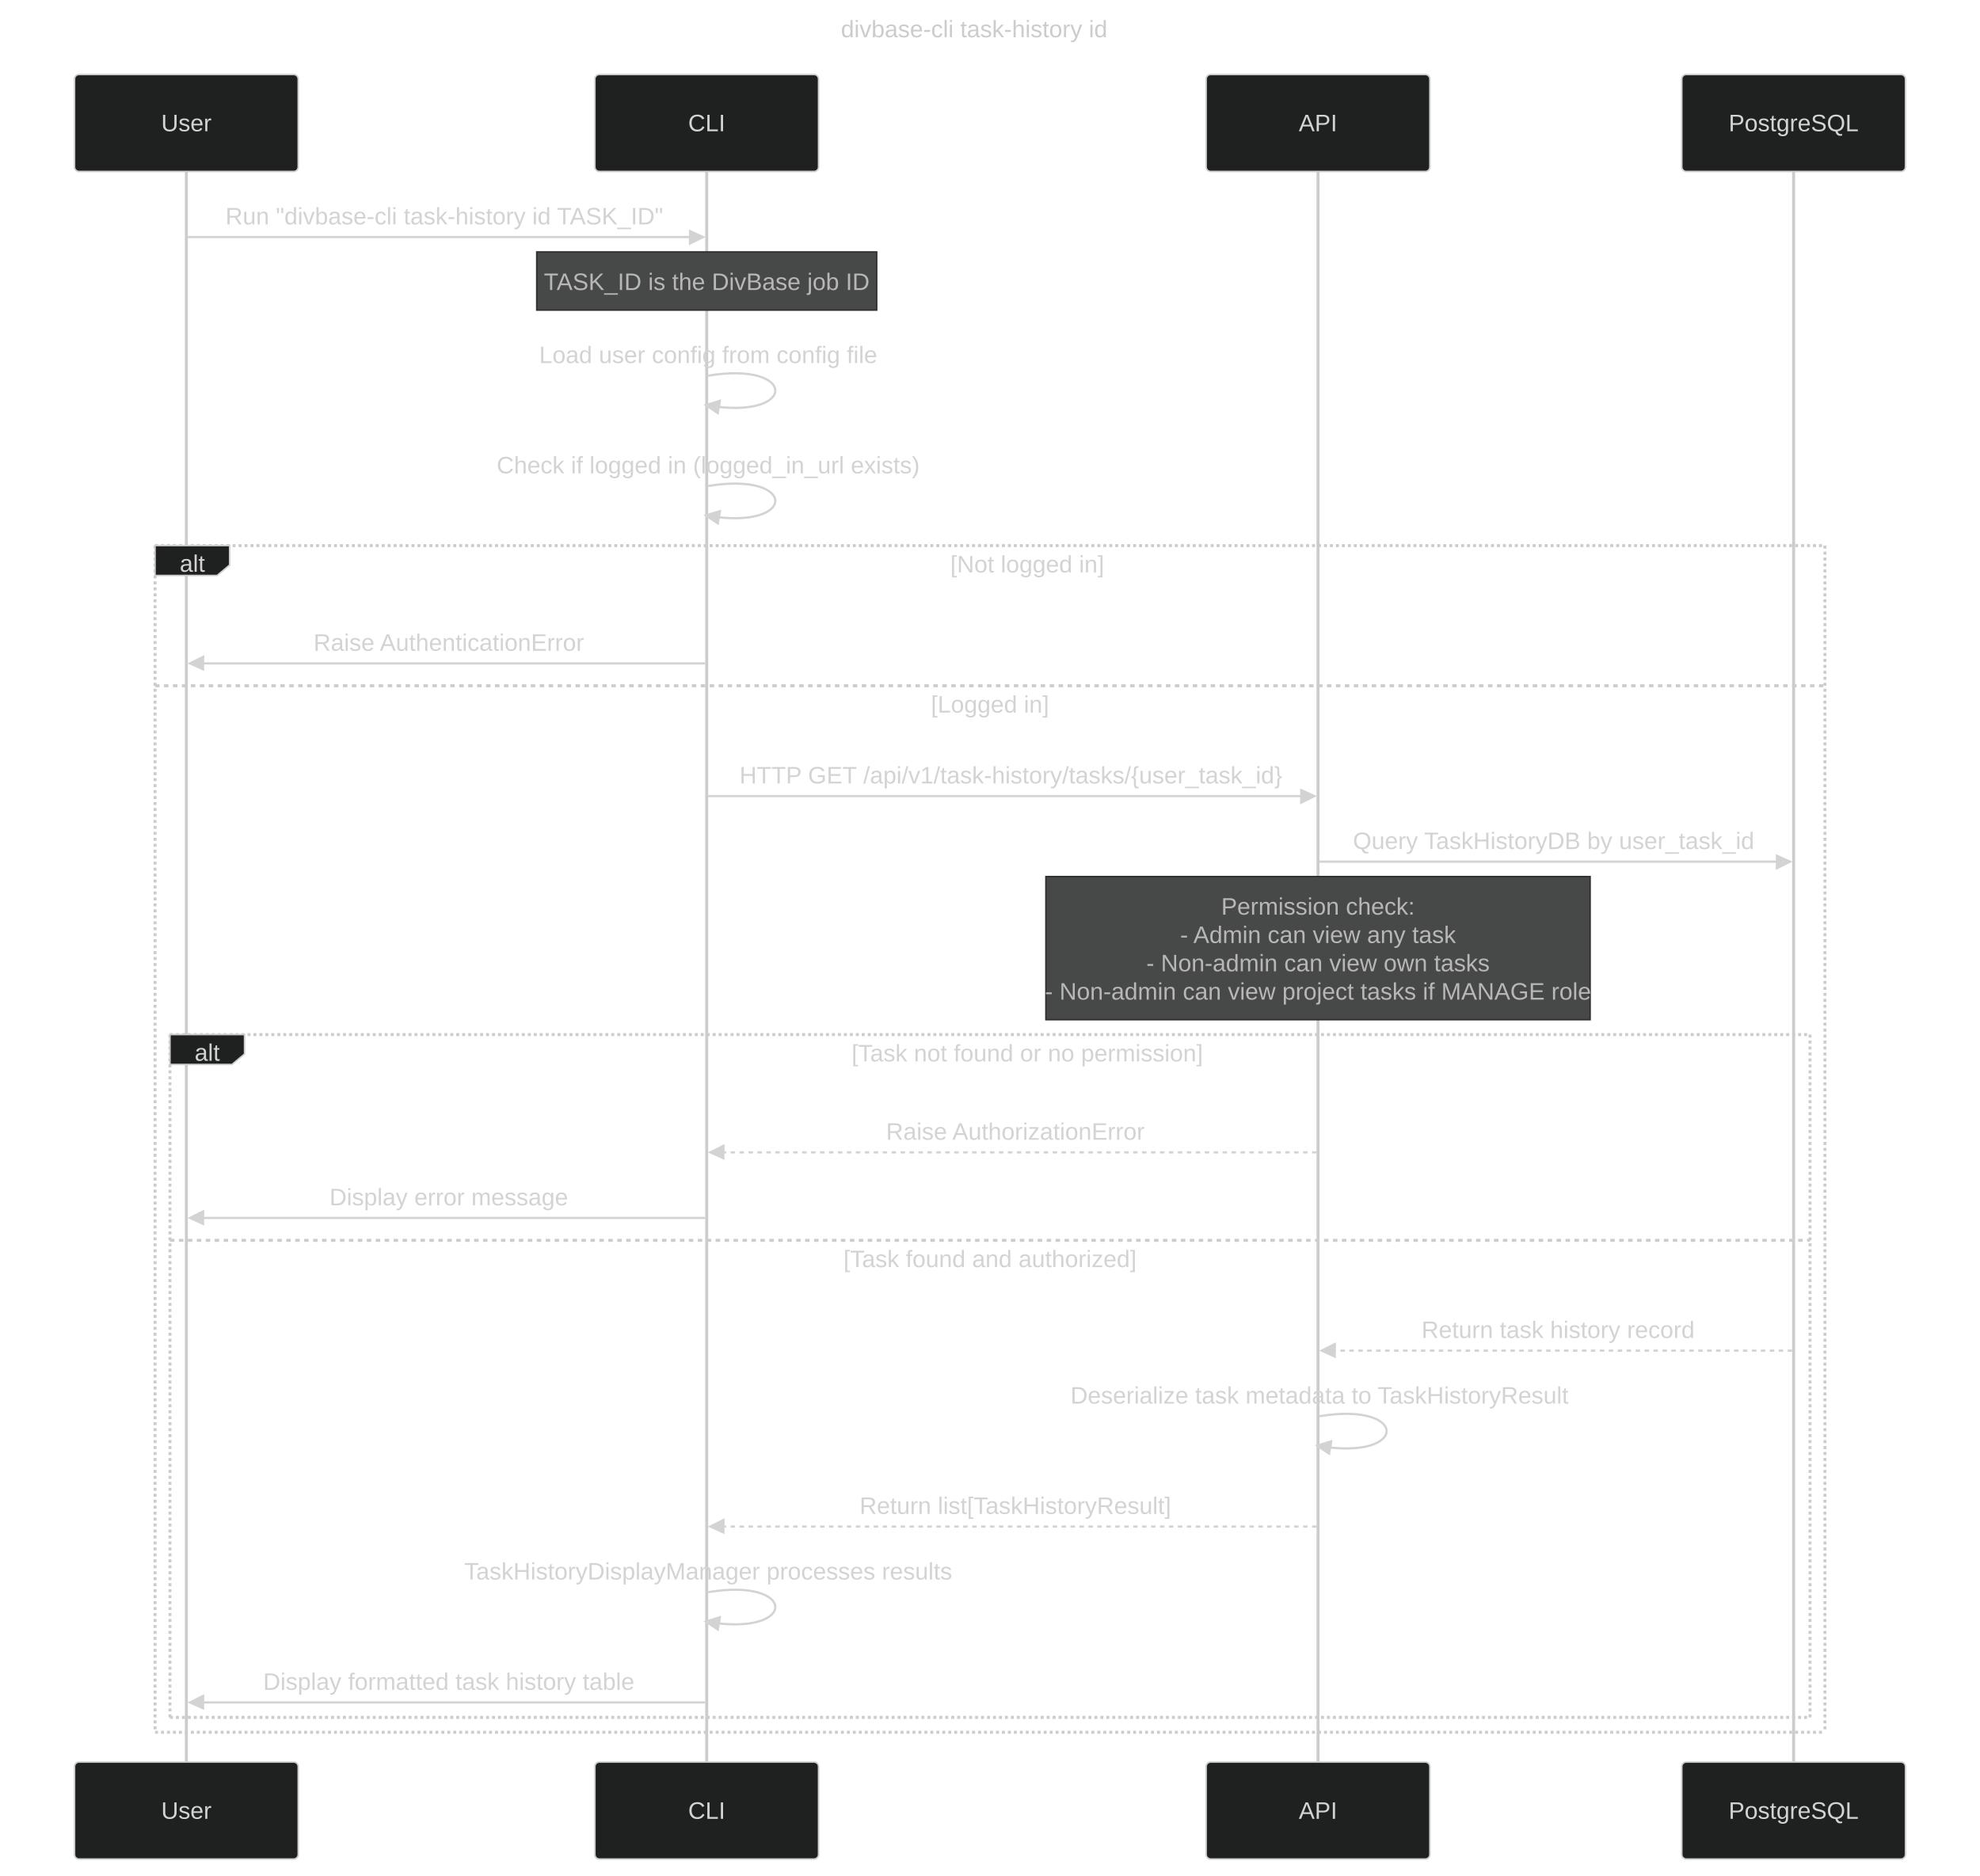
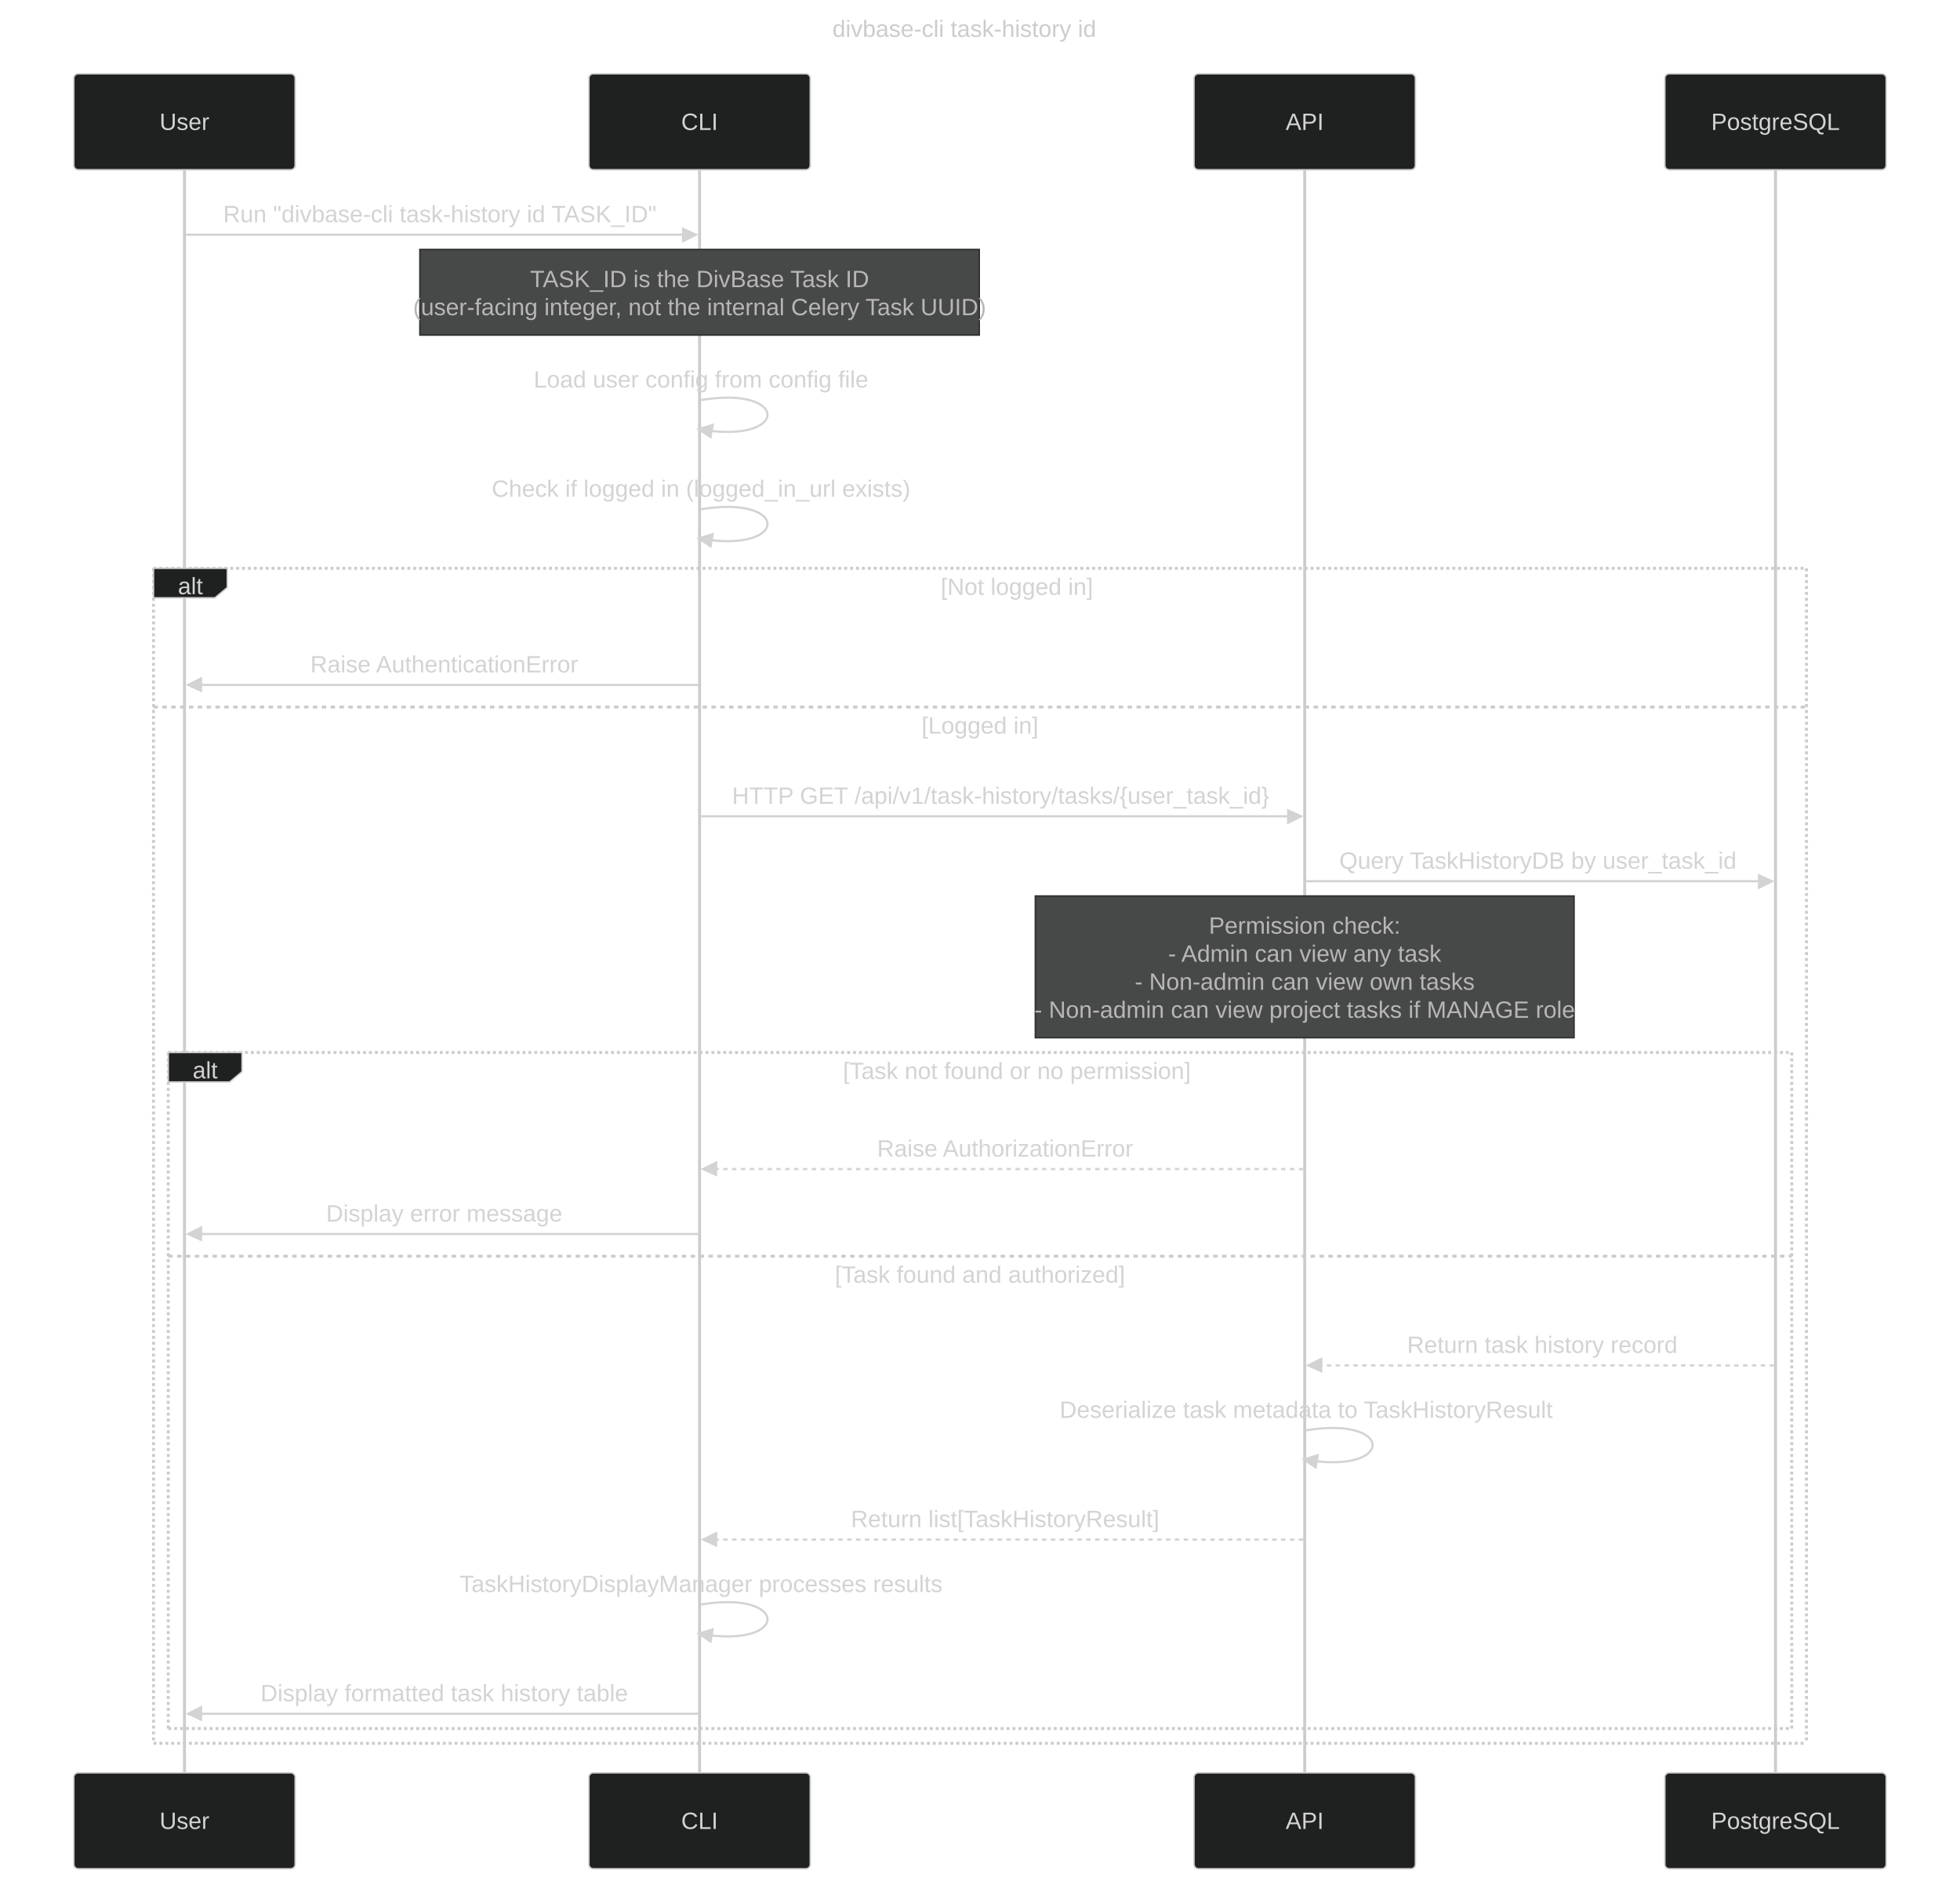
- <svg xmlns="http://www.w3.org/2000/svg" id="my-svg" width="100%" style="max-width: 1328px; background-color: rgb(34, 39, 46);" viewBox="-50 -50 1328 1258" role="graphics-document document" aria-roledescription="sequence">
+ <svg xmlns="http://www.w3.org/2000/svg" id="my-svg" width="100%" style="max-width: 1328px; background-color: rgb(34, 39, 46);" viewBox="-50 -50 1328 1277" role="graphics-document document" aria-roledescription="sequence">
  <g>
-     <rect x="1078" y="1132" fill="#eaeaea" stroke="#666" width="150" height="65" name="DB" rx="3" ry="3" class="actor actor-bottom" />
-     <text x="1153" y="1164.5" dominant-baseline="central" alignment-baseline="central" class="actor actor-box" style="text-anchor: middle; font-size: 16px; font-weight: 400;">
+     <rect x="1078" y="1151" fill="#eaeaea" stroke="#666" width="150" height="65" name="DB" rx="3" ry="3" class="actor actor-bottom" />
+     <text x="1153" y="1183.5" dominant-baseline="central" alignment-baseline="central" class="actor actor-box" style="text-anchor: middle; font-size: 16px; font-weight: 400;">
      <tspan x="1153" dy="0">PostgreSQL</tspan>
    </text>
  </g>
  <g>
-     <rect x="759" y="1132" fill="#eaeaea" stroke="#666" width="150" height="65" name="API" rx="3" ry="3" class="actor actor-bottom" />
-     <text x="834" y="1164.5" dominant-baseline="central" alignment-baseline="central" class="actor actor-box" style="text-anchor: middle; font-size: 16px; font-weight: 400;">
+     <rect x="759" y="1151" fill="#eaeaea" stroke="#666" width="150" height="65" name="API" rx="3" ry="3" class="actor actor-bottom" />
+     <text x="834" y="1183.5" dominant-baseline="central" alignment-baseline="central" class="actor actor-box" style="text-anchor: middle; font-size: 16px; font-weight: 400;">
      <tspan x="834" dy="0">API</tspan>
    </text>
  </g>
  <g>
-     <rect x="349" y="1132" fill="#eaeaea" stroke="#666" width="150" height="65" name="CLI" rx="3" ry="3" class="actor actor-bottom" />
-     <text x="424" y="1164.5" dominant-baseline="central" alignment-baseline="central" class="actor actor-box" style="text-anchor: middle; font-size: 16px; font-weight: 400;">
+     <rect x="349" y="1151" fill="#eaeaea" stroke="#666" width="150" height="65" name="CLI" rx="3" ry="3" class="actor actor-bottom" />
+     <text x="424" y="1183.5" dominant-baseline="central" alignment-baseline="central" class="actor actor-box" style="text-anchor: middle; font-size: 16px; font-weight: 400;">
      <tspan x="424" dy="0">CLI</tspan>
    </text>
  </g>
  <g>
-     <rect x="0" y="1132" fill="#eaeaea" stroke="#666" width="150" height="65" name="User" rx="3" ry="3" class="actor actor-bottom" />
-     <text x="75" y="1164.5" dominant-baseline="central" alignment-baseline="central" class="actor actor-box" style="text-anchor: middle; font-size: 16px; font-weight: 400;">
+     <rect x="0" y="1151" fill="#eaeaea" stroke="#666" width="150" height="65" name="User" rx="3" ry="3" class="actor actor-bottom" />
+     <text x="75" y="1183.5" dominant-baseline="central" alignment-baseline="central" class="actor actor-box" style="text-anchor: middle; font-size: 16px; font-weight: 400;">
      <tspan x="75" dy="0">User</tspan>
    </text>
  </g>
  <g>
-     <line id="actor3" x1="1153" y1="65" x2="1153" y2="1132" class="actor-line 200" stroke-width="0.5px" stroke="#999" name="DB" />
+     <line id="actor3" x1="1153" y1="65" x2="1153" y2="1151" class="actor-line 200" stroke-width="0.5px" stroke="#999" name="DB" />
    <g id="root-3">
      <rect x="1078" y="0" fill="#eaeaea" stroke="#666" width="150" height="65" name="DB" rx="3" ry="3" class="actor actor-top" />
      <text x="1153" y="32.5" dominant-baseline="central" alignment-baseline="central" class="actor actor-box" style="text-anchor: middle; font-size: 16px; font-weight: 400;">
        <tspan x="1153" dy="0">PostgreSQL</tspan>
      </text>
    </g>
  </g>
  <g>
-     <line id="actor2" x1="834" y1="65" x2="834" y2="1132" class="actor-line 200" stroke-width="0.5px" stroke="#999" name="API" />
+     <line id="actor2" x1="834" y1="65" x2="834" y2="1151" class="actor-line 200" stroke-width="0.5px" stroke="#999" name="API" />
    <g id="root-2">
      <rect x="759" y="0" fill="#eaeaea" stroke="#666" width="150" height="65" name="API" rx="3" ry="3" class="actor actor-top" />
      <text x="834" y="32.5" dominant-baseline="central" alignment-baseline="central" class="actor actor-box" style="text-anchor: middle; font-size: 16px; font-weight: 400;">
        <tspan x="834" dy="0">API</tspan>
      </text>
    </g>
  </g>
  <g>
-     <line id="actor1" x1="424" y1="65" x2="424" y2="1132" class="actor-line 200" stroke-width="0.5px" stroke="#999" name="CLI" />
+     <line id="actor1" x1="424" y1="65" x2="424" y2="1151" class="actor-line 200" stroke-width="0.5px" stroke="#999" name="CLI" />
    <g id="root-1">
      <rect x="349" y="0" fill="#eaeaea" stroke="#666" width="150" height="65" name="CLI" rx="3" ry="3" class="actor actor-top" />
      <text x="424" y="32.5" dominant-baseline="central" alignment-baseline="central" class="actor actor-box" style="text-anchor: middle; font-size: 16px; font-weight: 400;">
        <tspan x="424" dy="0">CLI</tspan>
      </text>
    </g>
  </g>
  <g>
-     <line id="actor0" x1="75" y1="65" x2="75" y2="1132" class="actor-line 200" stroke-width="0.5px" stroke="#999" name="User" />
+     <line id="actor0" x1="75" y1="65" x2="75" y2="1151" class="actor-line 200" stroke-width="0.5px" stroke="#999" name="User" />
    <g id="root-0">
      <rect x="0" y="0" fill="#eaeaea" stroke="#666" width="150" height="65" name="User" rx="3" ry="3" class="actor actor-top" />
      <text x="75" y="32.5" dominant-baseline="central" alignment-baseline="central" class="actor actor-box" style="text-anchor: middle; font-size: 16px; font-weight: 400;">
        <tspan x="75" dy="0">User</tspan>
      </text>
    </g>
  </g>
  <style>#my-svg{font-family:"trebuchet ms",verdana,arial,sans-serif;font-size:16px;fill:#ccc;}@keyframes edge-animation-frame{from{stroke-dashoffset:0;}}@keyframes dash{to{stroke-dashoffset:0;}}#my-svg .edge-animation-slow{stroke-dasharray:9,5!important;stroke-dashoffset:900;animation:dash 50s linear infinite;stroke-linecap:round;}#my-svg .edge-animation-fast{stroke-dasharray:9,5!important;stroke-dashoffset:900;animation:dash 20s linear infinite;stroke-linecap:round;}#my-svg .error-icon{fill:#a44141;}#my-svg .error-text{fill:#ddd;stroke:#ddd;}#my-svg .edge-thickness-normal{stroke-width:1px;}#my-svg .edge-thickness-thick{stroke-width:3.5px;}#my-svg .edge-pattern-solid{stroke-dasharray:0;}#my-svg .edge-thickness-invisible{stroke-width:0;fill:none;}#my-svg .edge-pattern-dashed{stroke-dasharray:3;}#my-svg .edge-pattern-dotted{stroke-dasharray:2;}#my-svg .marker{fill:lightgrey;stroke:lightgrey;}#my-svg .marker.cross{stroke:lightgrey;}#my-svg svg{font-family:"trebuchet ms",verdana,arial,sans-serif;font-size:16px;}#my-svg p{margin:0;}#my-svg .actor{stroke:#ccc;fill:#1f2020;}#my-svg text.actor&gt;tspan{fill:lightgrey;stroke:none;}#my-svg .actor-line{stroke:#ccc;}#my-svg .innerArc{stroke-width:1.5;stroke-dasharray:none;}#my-svg .messageLine0{stroke-width:1.5;stroke-dasharray:none;stroke:lightgrey;}#my-svg .messageLine1{stroke-width:1.5;stroke-dasharray:2,2;stroke:lightgrey;}#my-svg #arrowhead path{fill:lightgrey;stroke:lightgrey;}#my-svg .sequenceNumber{fill:black;}#my-svg #sequencenumber{fill:lightgrey;}#my-svg #crosshead path{fill:lightgrey;stroke:lightgrey;}#my-svg .messageText{fill:lightgrey;stroke:none;}#my-svg .labelBox{stroke:#ccc;fill:#1f2020;}#my-svg .labelText,#my-svg .labelText&gt;tspan{fill:lightgrey;stroke:none;}#my-svg .loopText,#my-svg .loopText&gt;tspan{fill:lightgrey;stroke:none;}#my-svg .loopLine{stroke-width:2px;stroke-dasharray:2,2;stroke:#ccc;fill:#ccc;}#my-svg .note{stroke:hsl(180, 0%, 18.353%);fill:hsl(180, 1.587%, 28.353%);}#my-svg .noteText,#my-svg .noteText&gt;tspan{fill:rgb(183.848, 181.552, 181.552);stroke:none;}#my-svg .activation0{fill:hsl(180, 1.587%, 28.353%);stroke:#ccc;}#my-svg .activation1{fill:hsl(180, 1.587%, 28.353%);stroke:#ccc;}#my-svg .activation2{fill:hsl(180, 1.587%, 28.353%);stroke:#ccc;}#my-svg .actorPopupMenu{position:absolute;}#my-svg .actorPopupMenuPanel{position:absolute;fill:#1f2020;box-shadow:0px 8px 16px 0px rgba(0,0,0,0.2);filter:drop-shadow(3px 5px 2px rgb(0 0 0 / 0.4));}#my-svg .actor-man line{stroke:#ccc;fill:#1f2020;}#my-svg .actor-man circle,#my-svg line{stroke:#ccc;fill:#1f2020;stroke-width:2px;}#my-svg :root{--mermaid-font-family:"trebuchet ms",verdana,arial,sans-serif;}</style>
  <g />
  <defs>
    <symbol id="computer" width="24" height="24">
      <path transform="scale(.5)" d="M2 2v13h20v-13h-20zm18 11h-16v-9h16v9zm-10.228 6l.466-1h3.524l.467 1h-4.457zm14.228 3h-24l2-6h2.104l-1.33 4h18.45l-1.297-4h2.073l2 6zm-5-10h-14v-7h14v7z" />
    </symbol>
  </defs>
  <defs>
    <symbol id="database" fill-rule="evenodd" clip-rule="evenodd">
      <path transform="scale(.5)" d="M12.258.001l.256.004.255.005.253.008.251.01.249.012.247.015.246.016.242.019.241.02.239.023.236.024.233.027.231.028.229.031.225.032.223.034.22.036.217.038.214.04.211.041.208.043.205.045.201.046.198.048.194.05.191.051.187.053.183.054.18.056.175.057.172.059.168.06.163.061.16.063.155.064.15.066.074.033.073.033.071.034.07.034.069.035.068.035.067.035.066.035.064.036.064.036.062.036.06.036.06.037.058.037.058.037.055.038.055.038.053.038.052.038.051.039.05.039.048.039.047.039.045.04.044.04.043.04.041.04.04.041.039.041.037.041.036.041.034.041.033.042.032.042.03.042.029.042.027.042.026.043.024.043.023.043.021.043.02.043.018.044.017.043.015.044.013.044.012.044.011.045.009.044.007.045.006.045.004.045.002.045.001.045v17l-.001.045-.002.045-.004.045-.006.045-.007.045-.009.044-.011.045-.012.044-.013.044-.015.044-.017.043-.018.044-.02.043-.021.043-.023.043-.024.043-.026.043-.027.042-.029.042-.03.042-.032.042-.033.042-.034.041-.036.041-.037.041-.039.041-.04.041-.041.04-.043.04-.044.04-.045.04-.047.039-.048.039-.05.039-.051.039-.052.038-.053.038-.055.038-.055.038-.058.037-.058.037-.06.037-.06.036-.062.036-.064.036-.064.036-.066.035-.067.035-.068.035-.069.035-.07.034-.071.034-.073.033-.074.033-.15.066-.155.064-.16.063-.163.061-.168.06-.172.059-.175.057-.18.056-.183.054-.187.053-.191.051-.194.05-.198.048-.201.046-.205.045-.208.043-.211.041-.214.04-.217.038-.22.036-.223.034-.225.032-.229.031-.231.028-.233.027-.236.024-.239.023-.241.02-.242.019-.246.016-.247.015-.249.012-.251.01-.253.008-.255.005-.256.004-.258.001-.258-.001-.256-.004-.255-.005-.253-.008-.251-.01-.249-.012-.247-.015-.245-.016-.243-.019-.241-.02-.238-.023-.236-.024-.234-.027-.231-.028-.228-.031-.226-.032-.223-.034-.22-.036-.217-.038-.214-.04-.211-.041-.208-.043-.204-.045-.201-.046-.198-.048-.195-.05-.19-.051-.187-.053-.184-.054-.179-.056-.176-.057-.172-.059-.167-.06-.164-.061-.159-.063-.155-.064-.151-.066-.074-.033-.072-.033-.072-.034-.07-.034-.069-.035-.068-.035-.067-.035-.066-.035-.064-.036-.063-.036-.062-.036-.061-.036-.06-.037-.058-.037-.057-.037-.056-.038-.055-.038-.053-.038-.052-.038-.051-.039-.049-.039-.049-.039-.046-.039-.046-.04-.044-.04-.043-.04-.041-.04-.04-.041-.039-.041-.037-.041-.036-.041-.034-.041-.033-.042-.032-.042-.03-.042-.029-.042-.027-.042-.026-.043-.024-.043-.023-.043-.021-.043-.02-.043-.018-.044-.017-.043-.015-.044-.013-.044-.012-.044-.011-.045-.009-.044-.007-.045-.006-.045-.004-.045-.002-.045-.001-.045v-17l.001-.045.002-.045.004-.045.006-.045.007-.045.009-.044.011-.045.012-.044.013-.044.015-.044.017-.043.018-.044.02-.043.021-.043.023-.043.024-.043.026-.043.027-.042.029-.042.03-.042.032-.042.033-.042.034-.041.036-.041.037-.041.039-.041.04-.041.041-.04.043-.04.044-.04.046-.04.046-.039.049-.039.049-.039.051-.039.052-.038.053-.038.055-.038.056-.038.057-.037.058-.037.06-.037.061-.036.062-.036.063-.036.064-.036.066-.035.067-.035.068-.035.069-.035.07-.034.072-.034.072-.033.074-.033.151-.066.155-.064.159-.063.164-.061.167-.06.172-.059.176-.057.179-.056.184-.054.187-.053.19-.051.195-.05.198-.048.201-.046.204-.045.208-.043.211-.041.214-.04.217-.038.22-.036.223-.034.226-.032.228-.031.231-.028.234-.027.236-.024.238-.023.241-.02.243-.019.245-.016.247-.015.249-.012.251-.01.253-.008.255-.005.256-.004.258-.001.258.001zm-9.258 20.499v.01l.001.021.003.021.004.022.005.021.006.022.007.022.009.023.01.022.011.023.012.023.013.023.015.023.016.024.017.023.018.024.019.024.021.024.022.025.023.024.024.025.052.049.056.05.061.051.066.051.07.051.075.051.079.052.084.052.088.052.092.052.097.052.102.051.105.052.11.052.114.051.119.051.123.051.127.05.131.05.135.05.139.048.144.049.147.047.152.047.155.047.16.045.163.045.167.043.171.043.176.041.178.041.183.039.187.039.19.037.194.035.197.035.202.033.204.031.209.03.212.029.216.027.219.025.222.024.226.021.23.02.233.018.236.016.24.015.243.012.246.01.249.008.253.005.256.004.259.001.26-.001.257-.004.254-.005.25-.008.247-.011.244-.012.241-.014.237-.016.233-.018.231-.021.226-.021.224-.024.22-.026.216-.027.212-.028.21-.031.205-.031.202-.034.198-.034.194-.036.191-.037.187-.039.183-.04.179-.04.175-.042.172-.043.168-.044.163-.045.16-.046.155-.046.152-.047.148-.048.143-.049.139-.049.136-.05.131-.05.126-.05.123-.051.118-.052.114-.051.11-.052.106-.052.101-.052.096-.052.092-.052.088-.053.083-.051.079-.052.074-.052.07-.051.065-.051.06-.051.056-.05.051-.05.023-.024.023-.025.021-.024.02-.024.019-.024.018-.024.017-.024.015-.023.014-.024.013-.023.012-.023.01-.023.01-.022.008-.022.006-.022.006-.022.004-.022.004-.021.001-.021.001-.021v-4.127l-.077.055-.08.053-.083.054-.085.053-.087.052-.09.052-.093.051-.095.05-.097.05-.1.049-.102.049-.105.048-.106.047-.109.047-.111.046-.114.045-.115.045-.118.044-.12.043-.122.042-.124.042-.126.041-.128.04-.13.04-.132.038-.134.038-.135.037-.138.037-.139.035-.142.035-.143.034-.144.033-.147.032-.148.031-.15.03-.151.03-.153.029-.154.027-.156.027-.158.026-.159.025-.161.024-.162.023-.163.022-.165.021-.166.02-.167.019-.169.018-.169.017-.171.016-.173.015-.173.014-.175.013-.175.012-.177.011-.178.01-.179.008-.179.008-.181.006-.182.005-.182.004-.184.003-.184.002h-.37l-.184-.002-.184-.003-.182-.004-.182-.005-.181-.006-.179-.008-.179-.008-.178-.01-.176-.011-.176-.012-.175-.013-.173-.014-.172-.015-.171-.016-.17-.017-.169-.018-.167-.019-.166-.02-.165-.021-.163-.022-.162-.023-.161-.024-.159-.025-.157-.026-.156-.027-.155-.027-.153-.029-.151-.03-.15-.03-.148-.031-.146-.032-.145-.033-.143-.034-.141-.035-.14-.035-.137-.037-.136-.037-.134-.038-.132-.038-.13-.04-.128-.04-.126-.041-.124-.042-.122-.042-.12-.044-.117-.043-.116-.045-.113-.045-.112-.046-.109-.047-.106-.047-.105-.048-.102-.049-.1-.049-.097-.05-.095-.05-.093-.052-.09-.051-.087-.052-.085-.053-.083-.054-.08-.054-.077-.054v4.127zm0-5.654v.011l.001.021.003.021.004.021.005.022.006.022.007.022.009.022.01.022.011.023.012.023.013.023.015.024.016.023.017.024.018.024.019.024.021.024.022.024.023.025.024.024.052.05.056.05.061.05.066.051.07.051.075.052.079.051.084.052.088.052.092.052.097.052.102.052.105.052.11.051.114.051.119.052.123.05.127.051.131.05.135.049.139.049.144.048.147.048.152.047.155.046.16.045.163.045.167.044.171.042.176.042.178.04.183.04.187.038.19.037.194.036.197.034.202.033.204.032.209.03.212.028.216.027.219.025.222.024.226.022.23.02.233.018.236.016.24.014.243.012.246.01.249.008.253.006.256.003.259.001.26-.001.257-.003.254-.006.25-.008.247-.01.244-.012.241-.015.237-.016.233-.018.231-.02.226-.022.224-.024.22-.025.216-.027.212-.029.21-.03.205-.032.202-.033.198-.035.194-.036.191-.037.187-.039.183-.039.179-.041.175-.042.172-.043.168-.044.163-.045.16-.045.155-.047.152-.047.148-.048.143-.048.139-.05.136-.049.131-.05.126-.051.123-.051.118-.051.114-.052.11-.052.106-.052.101-.052.096-.052.092-.052.088-.052.083-.052.079-.052.074-.051.07-.052.065-.051.06-.05.056-.051.051-.049.023-.025.023-.024.021-.025.02-.024.019-.024.018-.024.017-.024.015-.023.014-.023.013-.024.012-.022.01-.023.01-.023.008-.022.006-.022.006-.022.004-.021.004-.022.001-.021.001-.021v-4.139l-.077.054-.08.054-.083.054-.085.052-.087.053-.09.051-.093.051-.095.051-.097.05-.1.049-.102.049-.105.048-.106.047-.109.047-.111.046-.114.045-.115.044-.118.044-.12.044-.122.042-.124.042-.126.041-.128.04-.13.039-.132.039-.134.038-.135.037-.138.036-.139.036-.142.035-.143.033-.144.033-.147.033-.148.031-.15.03-.151.03-.153.028-.154.028-.156.027-.158.026-.159.025-.161.024-.162.023-.163.022-.165.021-.166.02-.167.019-.169.018-.169.017-.171.016-.173.015-.173.014-.175.013-.175.012-.177.011-.178.009-.179.009-.179.007-.181.007-.182.005-.182.004-.184.003-.184.002h-.37l-.184-.002-.184-.003-.182-.004-.182-.005-.181-.007-.179-.007-.179-.009-.178-.009-.176-.011-.176-.012-.175-.013-.173-.014-.172-.015-.171-.016-.17-.017-.169-.018-.167-.019-.166-.02-.165-.021-.163-.022-.162-.023-.161-.024-.159-.025-.157-.026-.156-.027-.155-.028-.153-.028-.151-.03-.15-.03-.148-.031-.146-.033-.145-.033-.143-.033-.141-.035-.14-.036-.137-.036-.136-.037-.134-.038-.132-.039-.13-.039-.128-.04-.126-.041-.124-.042-.122-.043-.12-.043-.117-.044-.116-.044-.113-.046-.112-.046-.109-.046-.106-.047-.105-.048-.102-.049-.1-.049-.097-.05-.095-.051-.093-.051-.09-.051-.087-.053-.085-.052-.083-.054-.08-.054-.077-.054v4.139zm0-5.666v.011l.001.02.003.022.004.021.005.022.006.021.007.022.009.023.01.022.011.023.012.023.013.023.015.023.016.024.017.024.018.023.019.024.021.025.022.024.023.024.024.025.052.05.056.05.061.05.066.051.07.051.075.052.079.051.084.052.088.052.092.052.097.052.102.052.105.051.11.052.114.051.119.051.123.051.127.05.131.05.135.05.139.049.144.048.147.048.152.047.155.046.16.045.163.045.167.043.171.043.176.042.178.04.183.04.187.038.19.037.194.036.197.034.202.033.204.032.209.03.212.028.216.027.219.025.222.024.226.021.23.02.233.018.236.017.24.014.243.012.246.01.249.008.253.006.256.003.259.001.26-.001.257-.003.254-.006.25-.008.247-.01.244-.013.241-.014.237-.016.233-.018.231-.02.226-.022.224-.024.22-.025.216-.027.212-.029.21-.03.205-.032.202-.033.198-.035.194-.036.191-.037.187-.039.183-.039.179-.041.175-.042.172-.043.168-.044.163-.045.16-.045.155-.047.152-.047.148-.048.143-.049.139-.049.136-.049.131-.051.126-.05.123-.051.118-.052.114-.051.11-.052.106-.052.101-.052.096-.052.092-.052.088-.052.083-.052.079-.052.074-.052.07-.051.065-.051.06-.051.056-.05.051-.049.023-.025.023-.025.021-.024.02-.024.019-.024.018-.024.017-.024.015-.023.014-.024.013-.023.012-.023.01-.022.01-.023.008-.022.006-.022.006-.022.004-.022.004-.021.001-.021.001-.021v-4.153l-.077.054-.08.054-.083.053-.085.053-.087.053-.09.051-.093.051-.095.051-.097.05-.1.049-.102.048-.105.048-.106.048-.109.046-.111.046-.114.046-.115.044-.118.044-.12.043-.122.043-.124.042-.126.041-.128.04-.13.039-.132.039-.134.038-.135.037-.138.036-.139.036-.142.034-.143.034-.144.033-.147.032-.148.032-.15.03-.151.03-.153.028-.154.028-.156.027-.158.026-.159.024-.161.024-.162.023-.163.023-.165.021-.166.02-.167.019-.169.018-.169.017-.171.016-.173.015-.173.014-.175.013-.175.012-.177.01-.178.01-.179.009-.179.007-.181.006-.182.006-.182.004-.184.003-.184.001-.185.001-.185-.001-.184-.001-.184-.003-.182-.004-.182-.006-.181-.006-.179-.007-.179-.009-.178-.01-.176-.01-.176-.012-.175-.013-.173-.014-.172-.015-.171-.016-.17-.017-.169-.018-.167-.019-.166-.02-.165-.021-.163-.023-.162-.023-.161-.024-.159-.024-.157-.026-.156-.027-.155-.028-.153-.028-.151-.03-.15-.03-.148-.032-.146-.032-.145-.033-.143-.034-.141-.034-.14-.036-.137-.036-.136-.037-.134-.038-.132-.039-.13-.039-.128-.041-.126-.041-.124-.041-.122-.043-.12-.043-.117-.044-.116-.044-.113-.046-.112-.046-.109-.046-.106-.048-.105-.048-.102-.048-.1-.05-.097-.049-.095-.051-.093-.051-.09-.052-.087-.052-.085-.053-.083-.053-.08-.054-.077-.054v4.153zm8.74-8.179l-.257.004-.254.005-.25.008-.247.011-.244.012-.241.014-.237.016-.233.018-.231.021-.226.022-.224.023-.22.026-.216.027-.212.028-.21.031-.205.032-.202.033-.198.034-.194.036-.191.038-.187.038-.183.04-.179.041-.175.042-.172.043-.168.043-.163.045-.16.046-.155.046-.152.048-.148.048-.143.048-.139.049-.136.05-.131.05-.126.051-.123.051-.118.051-.114.052-.11.052-.106.052-.101.052-.096.052-.092.052-.088.052-.083.052-.079.052-.074.051-.07.052-.065.051-.06.05-.056.05-.051.05-.023.025-.023.024-.021.024-.02.025-.019.024-.018.024-.017.023-.015.024-.014.023-.013.023-.012.023-.01.023-.01.022-.008.022-.006.023-.006.021-.004.022-.004.021-.001.021-.001.021.001.021.001.021.004.021.004.022.006.021.006.023.008.022.01.022.01.023.012.023.013.023.014.023.015.024.017.023.018.024.019.024.02.025.021.024.023.024.023.025.051.05.056.05.06.05.065.051.07.052.074.051.079.052.083.052.088.052.092.052.096.052.101.052.106.052.11.052.114.052.118.051.123.051.126.051.131.05.136.05.139.049.143.048.148.048.152.048.155.046.16.046.163.045.168.043.172.043.175.042.179.041.183.04.187.038.191.038.194.036.198.034.202.033.205.032.21.031.212.028.216.027.22.026.224.023.226.022.231.021.233.018.237.016.241.014.244.012.247.011.25.008.254.005.257.004.26.001.26-.001.257-.004.254-.005.25-.008.247-.011.244-.012.241-.014.237-.016.233-.018.231-.021.226-.022.224-.023.22-.026.216-.027.212-.028.21-.031.205-.032.202-.033.198-.034.194-.036.191-.038.187-.038.183-.04.179-.041.175-.042.172-.043.168-.043.163-.045.16-.046.155-.046.152-.048.148-.048.143-.048.139-.049.136-.05.131-.05.126-.051.123-.051.118-.051.114-.052.11-.052.106-.052.101-.052.096-.052.092-.052.088-.052.083-.052.079-.052.074-.051.07-.052.065-.051.06-.05.056-.05.051-.05.023-.025.023-.024.021-.024.02-.025.019-.024.018-.024.017-.023.015-.024.014-.023.013-.023.012-.023.01-.023.01-.022.008-.022.006-.023.006-.021.004-.022.004-.021.001-.021.001-.021-.001-.021-.001-.021-.004-.021-.004-.022-.006-.021-.006-.023-.008-.022-.01-.022-.01-.023-.012-.023-.013-.023-.014-.023-.015-.024-.017-.023-.018-.024-.019-.024-.02-.025-.021-.024-.023-.024-.023-.025-.051-.05-.056-.05-.06-.05-.065-.051-.07-.052-.074-.051-.079-.052-.083-.052-.088-.052-.092-.052-.096-.052-.101-.052-.106-.052-.11-.052-.114-.052-.118-.051-.123-.051-.126-.051-.131-.05-.136-.05-.139-.049-.143-.048-.148-.048-.152-.048-.155-.046-.16-.046-.163-.045-.168-.043-.172-.043-.175-.042-.179-.041-.183-.04-.187-.038-.191-.038-.194-.036-.198-.034-.202-.033-.205-.032-.21-.031-.212-.028-.216-.027-.22-.026-.224-.023-.226-.022-.231-.021-.233-.018-.237-.016-.241-.014-.244-.012-.247-.011-.25-.008-.254-.005-.257-.004-.26-.001-.26.001z" />
    </symbol>
  </defs>
  <defs>
    <symbol id="clock" width="24" height="24">
      <path transform="scale(.5)" d="M12 2c5.514 0 10 4.486 10 10s-4.486 10-10 10-10-4.486-10-10 4.486-10 10-10zm0-2c-6.627 0-12 5.373-12 12s5.373 12 12 12 12-5.373 12-12-5.373-12-12-12zm5.848 12.459c.202.038.202.333.001.372-1.907.361-6.045 1.111-6.547 1.111-.719 0-1.301-.582-1.301-1.301 0-.512.77-5.447 1.125-7.445.034-.192.312-.181.343.014l.985 6.238 5.394 1.011z" />
    </symbol>
  </defs>
  <defs>
    <marker id="arrowhead" refX="7.9" refY="5" markerUnits="userSpaceOnUse" markerWidth="12" markerHeight="12" orient="auto-start-reverse">
      <path d="M -1 0 L 10 5 L 0 10 z" />
    </marker>
  </defs>
  <defs>
    <marker id="crosshead" markerWidth="15" markerHeight="8" orient="auto" refX="4" refY="4.5">
      <path fill="none" stroke="#000000" stroke-width="1pt" d="M 1,2 L 6,7 M 6,2 L 1,7" style="stroke-dasharray: 0, 0;" />
    </marker>
  </defs>
  <defs>
    <marker id="filled-head" refX="15.5" refY="7" markerWidth="20" markerHeight="28" orient="auto">
      <path d="M 18,7 L9,13 L14,7 L9,1 Z" />
    </marker>
  </defs>
  <defs>
    <marker id="sequencenumber" refX="15" refY="15" markerWidth="60" markerHeight="40" orient="auto">
      <circle cx="15" cy="15" r="6" />
    </marker>
  </defs>
  <g>
-     <rect x="310" y="119" fill="#EDF2AE" stroke="#666" width="228" height="39" class="note" />
+     <rect x="234.5" y="119" fill="#EDF2AE" stroke="#666" width="379" height="58" class="note" />
    <text x="424" y="124" text-anchor="middle" dominant-baseline="middle" alignment-baseline="middle" class="noteText" dy="1em" style="font-size: 16px; font-weight: 400;">
-       <tspan x="424">TASK_ID is the DivBase job ID</tspan>
+       <tspan x="424">TASK_ID is the DivBase Task ID</tspan>
+     </text>
+     <text x="424" y="143" text-anchor="middle" dominant-baseline="middle" alignment-baseline="middle" class="noteText" dy="1em" style="font-size: 16px; font-weight: 400;">
+       <tspan x="424">(user-facing integer, not the internal Celery Task UUID)</tspan>
    </text>
  </g>
  <g>
-     <rect x="651.5" y="538" fill="#EDF2AE" stroke="#666" width="365" height="96" class="note" />
-     <text x="834" y="543" text-anchor="middle" dominant-baseline="middle" alignment-baseline="middle" class="noteText" dy="1em" style="font-size: 16px; font-weight: 400;">
+     <rect x="651.5" y="557" fill="#EDF2AE" stroke="#666" width="365" height="96" class="note" />
+     <text x="834" y="562" text-anchor="middle" dominant-baseline="middle" alignment-baseline="middle" class="noteText" dy="1em" style="font-size: 16px; font-weight: 400;">
      <tspan x="834">Permission check:</tspan>
    </text>
-     <text x="834" y="562" text-anchor="middle" dominant-baseline="middle" alignment-baseline="middle" class="noteText" dy="1em" style="font-size: 16px; font-weight: 400;">
+     <text x="834" y="581" text-anchor="middle" dominant-baseline="middle" alignment-baseline="middle" class="noteText" dy="1em" style="font-size: 16px; font-weight: 400;">
      <tspan x="834">- Admin can view any task</tspan>
    </text>
-     <text x="834" y="581" text-anchor="middle" dominant-baseline="middle" alignment-baseline="middle" class="noteText" dy="1em" style="font-size: 16px; font-weight: 400;">
+     <text x="834" y="600" text-anchor="middle" dominant-baseline="middle" alignment-baseline="middle" class="noteText" dy="1em" style="font-size: 16px; font-weight: 400;">
      <tspan x="834">- Non-admin can view own tasks</tspan>
    </text>
-     <text x="834" y="600" text-anchor="middle" dominant-baseline="middle" alignment-baseline="middle" class="noteText" dy="1em" style="font-size: 16px; font-weight: 400;">
+     <text x="834" y="619" text-anchor="middle" dominant-baseline="middle" alignment-baseline="middle" class="noteText" dy="1em" style="font-size: 16px; font-weight: 400;">
      <tspan x="834">- Non-admin can view project tasks if MANAGE role</tspan>
    </text>
  </g>
  <g>
-     <line x1="64" y1="644" x2="1164" y2="644" class="loopLine" />
-     <line x1="1164" y1="644" x2="1164" y2="1102" class="loopLine" />
-     <line x1="64" y1="1102" x2="1164" y2="1102" class="loopLine" />
-     <line x1="64" y1="644" x2="64" y2="1102" class="loopLine" />
-     <line x1="64" y1="782" x2="1164" y2="782" class="loopLine" style="stroke-dasharray: 3, 3;" />
-     <polygon points="64,644 114,644 114,657 105.6,664 64,664" class="labelBox" />
-     <text x="89" y="657" text-anchor="middle" dominant-baseline="middle" alignment-baseline="middle" class="labelText" style="font-size: 16px; font-weight: 400;">alt</text>
-     <text x="639" y="662" text-anchor="middle" class="loopText" style="font-size: 16px; font-weight: 400;">
+     <line x1="64" y1="663" x2="1164" y2="663" class="loopLine" />
+     <line x1="1164" y1="663" x2="1164" y2="1121" class="loopLine" />
+     <line x1="64" y1="1121" x2="1164" y2="1121" class="loopLine" />
+     <line x1="64" y1="663" x2="64" y2="1121" class="loopLine" />
+     <line x1="64" y1="801" x2="1164" y2="801" class="loopLine" style="stroke-dasharray: 3, 3;" />
+     <polygon points="64,663 114,663 114,676 105.6,683 64,683" class="labelBox" />
+     <text x="89" y="676" text-anchor="middle" dominant-baseline="middle" alignment-baseline="middle" class="labelText" style="font-size: 16px; font-weight: 400;">alt</text>
+     <text x="639" y="681" text-anchor="middle" class="loopText" style="font-size: 16px; font-weight: 400;">
      <tspan x="639">[Task not found or no permission]</tspan>
    </text>
-     <text x="614" y="800" text-anchor="middle" class="loopText" style="font-size: 16px; font-weight: 400;">[Task found and authorized]</text>
+     <text x="614" y="819" text-anchor="middle" class="loopText" style="font-size: 16px; font-weight: 400;">[Task found and authorized]</text>
  </g>
  <g>
-     <line x1="54" y1="316" x2="1174" y2="316" class="loopLine" />
-     <line x1="1174" y1="316" x2="1174" y2="1112" class="loopLine" />
-     <line x1="54" y1="1112" x2="1174" y2="1112" class="loopLine" />
-     <line x1="54" y1="316" x2="54" y2="1112" class="loopLine" />
-     <line x1="54" y1="410" x2="1174" y2="410" class="loopLine" style="stroke-dasharray: 3, 3;" />
-     <polygon points="54,316 104,316 104,329 95.6,336 54,336" class="labelBox" />
-     <text x="79" y="329" text-anchor="middle" dominant-baseline="middle" alignment-baseline="middle" class="labelText" style="font-size: 16px; font-weight: 400;">alt</text>
-     <text x="639" y="334" text-anchor="middle" class="loopText" style="font-size: 16px; font-weight: 400;">
+     <line x1="54" y1="335" x2="1174" y2="335" class="loopLine" />
+     <line x1="1174" y1="335" x2="1174" y2="1131" class="loopLine" />
+     <line x1="54" y1="1131" x2="1174" y2="1131" class="loopLine" />
+     <line x1="54" y1="335" x2="54" y2="1131" class="loopLine" />
+     <line x1="54" y1="429" x2="1174" y2="429" class="loopLine" style="stroke-dasharray: 3, 3;" />
+     <polygon points="54,335 104,335 104,348 95.6,355 54,355" class="labelBox" />
+     <text x="79" y="348" text-anchor="middle" dominant-baseline="middle" alignment-baseline="middle" class="labelText" style="font-size: 16px; font-weight: 400;">alt</text>
+     <text x="639" y="353" text-anchor="middle" class="loopText" style="font-size: 16px; font-weight: 400;">
      <tspan x="639">[Not logged in]</tspan>
    </text>
-     <text x="614" y="428" text-anchor="middle" class="loopText" style="font-size: 16px; font-weight: 400;">[Logged in]</text>
+     <text x="614" y="447" text-anchor="middle" class="loopText" style="font-size: 16px; font-weight: 400;">[Logged in]</text>
  </g>
  <text x="248" y="80" text-anchor="middle" dominant-baseline="middle" alignment-baseline="middle" class="messageText" dy="1em" style="font-size: 16px; font-weight: 400;">Run "divbase-cli task-history id TASK_ID"</text>
  <line x1="76" y1="109" x2="420" y2="109" class="messageLine0" stroke-width="2" stroke="none" marker-end="url(#arrowhead)" style="fill: none;" />
-   <text x="425" y="173" text-anchor="middle" dominant-baseline="middle" alignment-baseline="middle" class="messageText" dy="1em" style="font-size: 16px; font-weight: 400;">Load user config from config file</text>
-   <path d="M 425,202 C 485,192 485,232 425,222" class="messageLine0" stroke-width="2" stroke="none" marker-end="url(#arrowhead)" style="fill: none;" />
-   <text x="425" y="247" text-anchor="middle" dominant-baseline="middle" alignment-baseline="middle" class="messageText" dy="1em" style="font-size: 16px; font-weight: 400;">Check if logged in (logged_in_url exists)</text>
-   <path d="M 425,276 C 485,266 485,306 425,296" class="messageLine0" stroke-width="2" stroke="none" marker-end="url(#arrowhead)" style="fill: none;" />
-   <text x="251" y="366" text-anchor="middle" dominant-baseline="middle" alignment-baseline="middle" class="messageText" dy="1em" style="font-size: 16px; font-weight: 400;">Raise AuthenticationError</text>
-   <line x1="423" y1="395" x2="79" y2="395" class="messageLine0" stroke-width="2" stroke="none" marker-end="url(#arrowhead)" style="fill: none;" />
-   <text x="628" y="455" text-anchor="middle" dominant-baseline="middle" alignment-baseline="middle" class="messageText" dy="1em" style="font-size: 16px; font-weight: 400;">HTTP GET /api/v1/task-history/tasks/{user_task_id}</text>
-   <line x1="425" y1="484" x2="830" y2="484" class="messageLine0" stroke-width="2" stroke="none" marker-end="url(#arrowhead)" style="fill: none;" />
-   <text x="992" y="499" text-anchor="middle" dominant-baseline="middle" alignment-baseline="middle" class="messageText" dy="1em" style="font-size: 16px; font-weight: 400;">Query TaskHistoryDB by user_task_id</text>
-   <line x1="835" y1="528" x2="1149" y2="528" class="messageLine0" stroke-width="2" stroke="none" marker-end="url(#arrowhead)" style="fill: none;" />
-   <text x="631" y="694" text-anchor="middle" dominant-baseline="middle" alignment-baseline="middle" class="messageText" dy="1em" style="font-size: 16px; font-weight: 400;">Raise AuthorizationError</text>
-   <line x1="833" y1="723" x2="428" y2="723" class="messageLine1" stroke-width="2" stroke="none" marker-end="url(#arrowhead)" style="stroke-dasharray: 3, 3; fill: none;" />
-   <text x="251" y="738" text-anchor="middle" dominant-baseline="middle" alignment-baseline="middle" class="messageText" dy="1em" style="font-size: 16px; font-weight: 400;">Display error message</text>
-   <line x1="423" y1="767" x2="79" y2="767" class="messageLine0" stroke-width="2" stroke="none" marker-end="url(#arrowhead)" style="fill: none;" />
-   <text x="995" y="827" text-anchor="middle" dominant-baseline="middle" alignment-baseline="middle" class="messageText" dy="1em" style="font-size: 16px; font-weight: 400;">Return task history record</text>
-   <line x1="1152" y1="856" x2="838" y2="856" class="messageLine1" stroke-width="2" stroke="none" marker-end="url(#arrowhead)" style="stroke-dasharray: 3, 3; fill: none;" />
-   <text x="835" y="871" text-anchor="middle" dominant-baseline="middle" alignment-baseline="middle" class="messageText" dy="1em" style="font-size: 16px; font-weight: 400;">Deserialize task metadata to TaskHistoryResult</text>
-   <path d="M 835,900 C 895,890 895,930 835,920" class="messageLine0" stroke-width="2" stroke="none" marker-end="url(#arrowhead)" style="fill: none;" />
-   <text x="631" y="945" text-anchor="middle" dominant-baseline="middle" alignment-baseline="middle" class="messageText" dy="1em" style="font-size: 16px; font-weight: 400;">Return list[TaskHistoryResult]</text>
-   <line x1="833" y1="974" x2="428" y2="974" class="messageLine1" stroke-width="2" stroke="none" marker-end="url(#arrowhead)" style="stroke-dasharray: 3, 3; fill: none;" />
-   <text x="425" y="989" text-anchor="middle" dominant-baseline="middle" alignment-baseline="middle" class="messageText" dy="1em" style="font-size: 16px; font-weight: 400;">TaskHistoryDisplayManager processes results</text>
-   <path d="M 425,1018 C 485,1008 485,1048 425,1038" class="messageLine0" stroke-width="2" stroke="none" marker-end="url(#arrowhead)" style="fill: none;" />
-   <text x="251" y="1063" text-anchor="middle" dominant-baseline="middle" alignment-baseline="middle" class="messageText" dy="1em" style="font-size: 16px; font-weight: 400;">Display formatted task history table</text>
-   <line x1="423" y1="1092" x2="79" y2="1092" class="messageLine0" stroke-width="2" stroke="none" marker-end="url(#arrowhead)" style="fill: none;" />
+   <text x="425" y="192" text-anchor="middle" dominant-baseline="middle" alignment-baseline="middle" class="messageText" dy="1em" style="font-size: 16px; font-weight: 400;">Load user config from config file</text>
+   <path d="M 425,221 C 485,211 485,251 425,241" class="messageLine0" stroke-width="2" stroke="none" marker-end="url(#arrowhead)" style="fill: none;" />
+   <text x="425" y="266" text-anchor="middle" dominant-baseline="middle" alignment-baseline="middle" class="messageText" dy="1em" style="font-size: 16px; font-weight: 400;">Check if logged in (logged_in_url exists)</text>
+   <path d="M 425,295 C 485,285 485,325 425,315" class="messageLine0" stroke-width="2" stroke="none" marker-end="url(#arrowhead)" style="fill: none;" />
+   <text x="251" y="385" text-anchor="middle" dominant-baseline="middle" alignment-baseline="middle" class="messageText" dy="1em" style="font-size: 16px; font-weight: 400;">Raise AuthenticationError</text>
+   <line x1="423" y1="414" x2="79" y2="414" class="messageLine0" stroke-width="2" stroke="none" marker-end="url(#arrowhead)" style="fill: none;" />
+   <text x="628" y="474" text-anchor="middle" dominant-baseline="middle" alignment-baseline="middle" class="messageText" dy="1em" style="font-size: 16px; font-weight: 400;">HTTP GET /api/v1/task-history/tasks/{user_task_id}</text>
+   <line x1="425" y1="503" x2="830" y2="503" class="messageLine0" stroke-width="2" stroke="none" marker-end="url(#arrowhead)" style="fill: none;" />
+   <text x="992" y="518" text-anchor="middle" dominant-baseline="middle" alignment-baseline="middle" class="messageText" dy="1em" style="font-size: 16px; font-weight: 400;">Query TaskHistoryDB by user_task_id</text>
+   <line x1="835" y1="547" x2="1149" y2="547" class="messageLine0" stroke-width="2" stroke="none" marker-end="url(#arrowhead)" style="fill: none;" />
+   <text x="631" y="713" text-anchor="middle" dominant-baseline="middle" alignment-baseline="middle" class="messageText" dy="1em" style="font-size: 16px; font-weight: 400;">Raise AuthorizationError</text>
+   <line x1="833" y1="742" x2="428" y2="742" class="messageLine1" stroke-width="2" stroke="none" marker-end="url(#arrowhead)" style="stroke-dasharray: 3, 3; fill: none;" />
+   <text x="251" y="757" text-anchor="middle" dominant-baseline="middle" alignment-baseline="middle" class="messageText" dy="1em" style="font-size: 16px; font-weight: 400;">Display error message</text>
+   <line x1="423" y1="786" x2="79" y2="786" class="messageLine0" stroke-width="2" stroke="none" marker-end="url(#arrowhead)" style="fill: none;" />
+   <text x="995" y="846" text-anchor="middle" dominant-baseline="middle" alignment-baseline="middle" class="messageText" dy="1em" style="font-size: 16px; font-weight: 400;">Return task history record</text>
+   <line x1="1152" y1="875" x2="838" y2="875" class="messageLine1" stroke-width="2" stroke="none" marker-end="url(#arrowhead)" style="stroke-dasharray: 3, 3; fill: none;" />
+   <text x="835" y="890" text-anchor="middle" dominant-baseline="middle" alignment-baseline="middle" class="messageText" dy="1em" style="font-size: 16px; font-weight: 400;">Deserialize task metadata to TaskHistoryResult</text>
+   <path d="M 835,919 C 895,909 895,949 835,939" class="messageLine0" stroke-width="2" stroke="none" marker-end="url(#arrowhead)" style="fill: none;" />
+   <text x="631" y="964" text-anchor="middle" dominant-baseline="middle" alignment-baseline="middle" class="messageText" dy="1em" style="font-size: 16px; font-weight: 400;">Return list[TaskHistoryResult]</text>
+   <line x1="833" y1="993" x2="428" y2="993" class="messageLine1" stroke-width="2" stroke="none" marker-end="url(#arrowhead)" style="stroke-dasharray: 3, 3; fill: none;" />
+   <text x="425" y="1008" text-anchor="middle" dominant-baseline="middle" alignment-baseline="middle" class="messageText" dy="1em" style="font-size: 16px; font-weight: 400;">TaskHistoryDisplayManager processes results</text>
+   <path d="M 425,1037 C 485,1027 485,1067 425,1057" class="messageLine0" stroke-width="2" stroke="none" marker-end="url(#arrowhead)" style="fill: none;" />
+   <text x="251" y="1082" text-anchor="middle" dominant-baseline="middle" alignment-baseline="middle" class="messageText" dy="1em" style="font-size: 16px; font-weight: 400;">Display formatted task history table</text>
+   <line x1="423" y1="1111" x2="79" y2="1111" class="messageLine0" stroke-width="2" stroke="none" marker-end="url(#arrowhead)" style="fill: none;" />
  <text x="514" y="-25">divbase-cli task-history id</text>
</svg>
